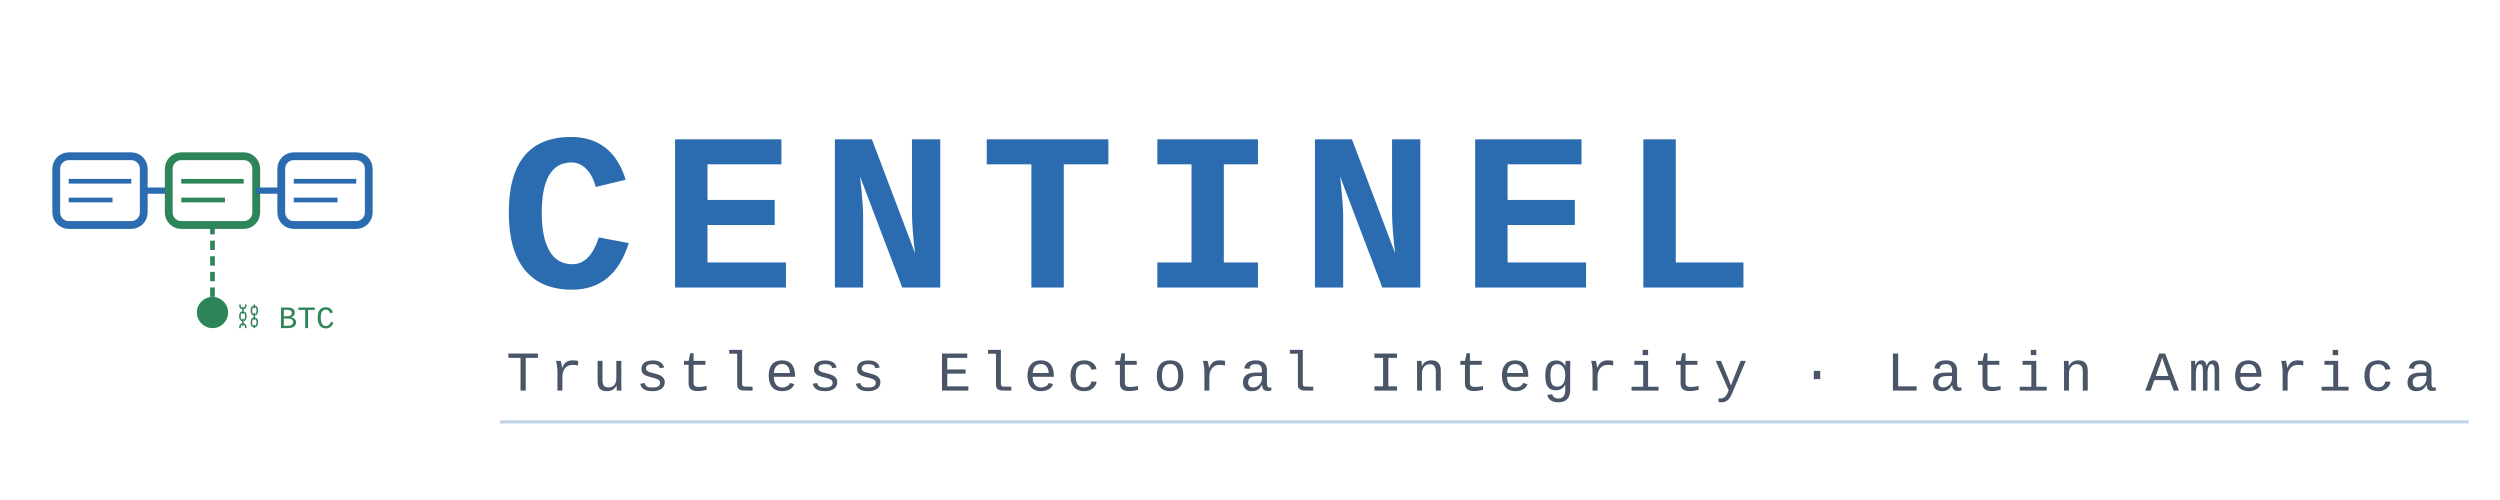
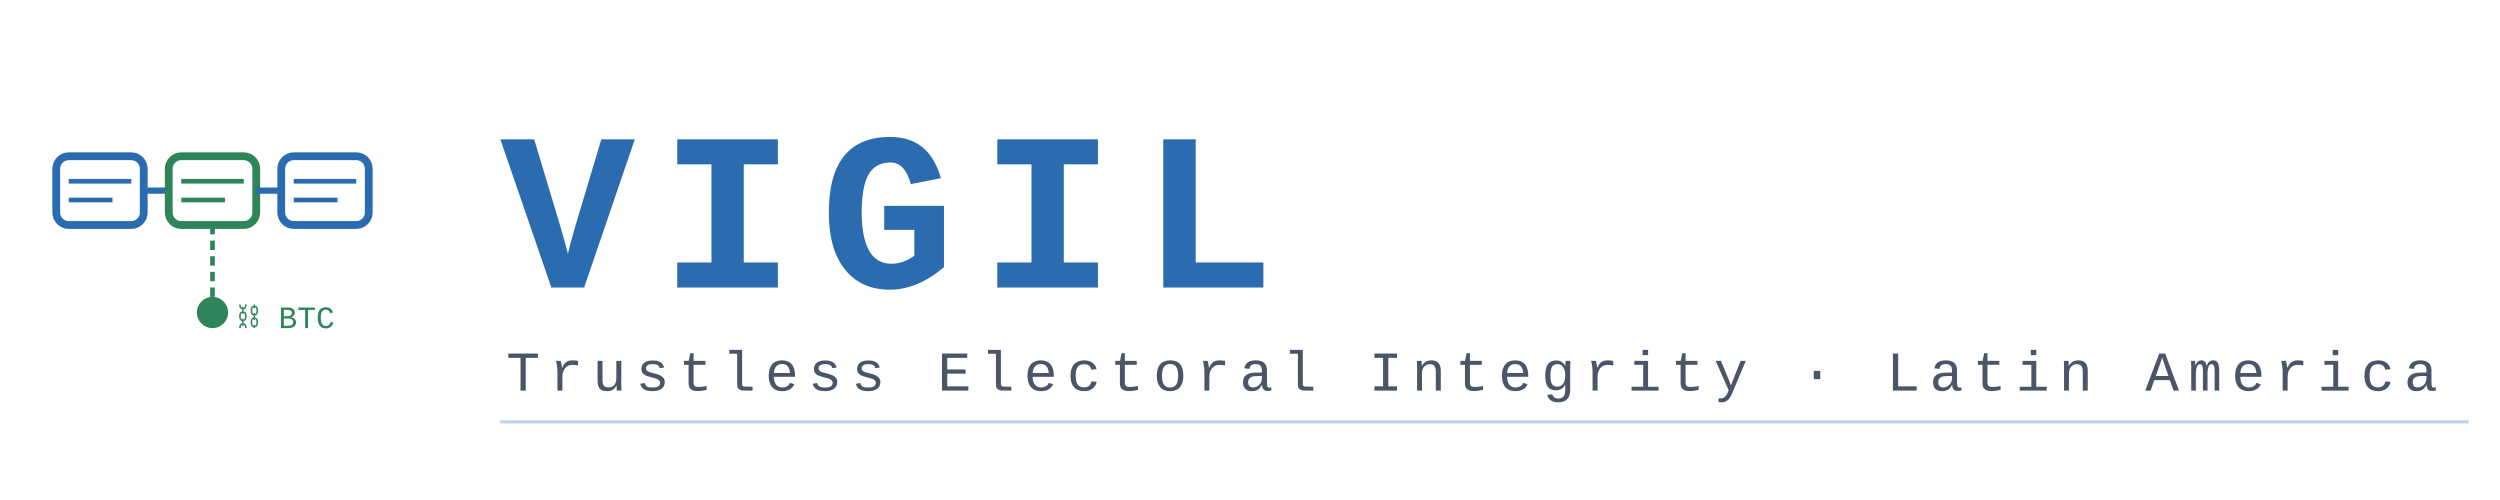
<svg xmlns="http://www.w3.org/2000/svg" viewBox="0 0 800 160" width="800" height="160">
  <defs>
    <style>
      .title { font-family: 'Courier New', Courier, monospace; font-weight: 700; font-size: 72px; fill: #2b6cb0; letter-spacing: 8px; }
      .subtitle { font-family: 'Courier New', Courier, monospace; font-weight: 400; font-size: 18px; fill: #4a5568; letter-spacing: 3px; }
      .chain { fill: none; stroke: #2b6cb0; stroke-width: 3; stroke-linecap: round; }
      .chain-link { fill: none; stroke: #2b6cb0; stroke-width: 3; }
      .accent { fill: #2f855a; }
    </style>
  </defs>
  <g transform="translate(18, 30)">
    <rect x="0" y="20" width="28" height="22" rx="4" fill="none" stroke="#2b6cb0" stroke-width="2.5" />
    <line x1="4" y1="28" x2="24" y2="28" stroke="#2b6cb0" stroke-width="1.5" />
    <line x1="4" y1="34" x2="18" y2="34" stroke="#2b6cb0" stroke-width="1.5" />
    <line x1="28" y1="31" x2="36" y2="31" stroke="#2b6cb0" stroke-width="2" />
    <rect x="36" y="20" width="28" height="22" rx="4" fill="none" stroke="#2f855a" stroke-width="2.5" />
    <line x1="40" y1="28" x2="60" y2="28" stroke="#2f855a" stroke-width="1.5" />
    <line x1="40" y1="34" x2="54" y2="34" stroke="#2f855a" stroke-width="1.5" />
    <line x1="64" y1="31" x2="72" y2="31" stroke="#2b6cb0" stroke-width="2" />
    <rect x="72" y="20" width="28" height="22" rx="4" fill="none" stroke="#2b6cb0" stroke-width="2.5" />
    <line x1="76" y1="28" x2="96" y2="28" stroke="#2b6cb0" stroke-width="1.5" />
    <line x1="76" y1="34" x2="90" y2="34" stroke="#2b6cb0" stroke-width="1.5" />
    <circle cx="50" cy="70" r="5" fill="#2f855a" />
    <line x1="50" y1="42" x2="50" y2="65" stroke="#2f855a" stroke-width="1.5" stroke-dasharray="3,2" />
    <text x="58" y="75" font-family="Courier New, monospace" font-size="10" fill="#2f855a">⛓ BTC</text>
  </g>
-   <text x="160" y="92" class="title">CENTINEL</text>
+   <text x="160" y="92" class="title">VIGIL</text>
  <text x="162" y="125" class="subtitle">Trustless Electoral Integrity · Latin America</text>
  <line x1="160" y1="135" x2="790" y2="135" stroke="#2b6cb0" stroke-width="1" opacity="0.3" />
</svg>
